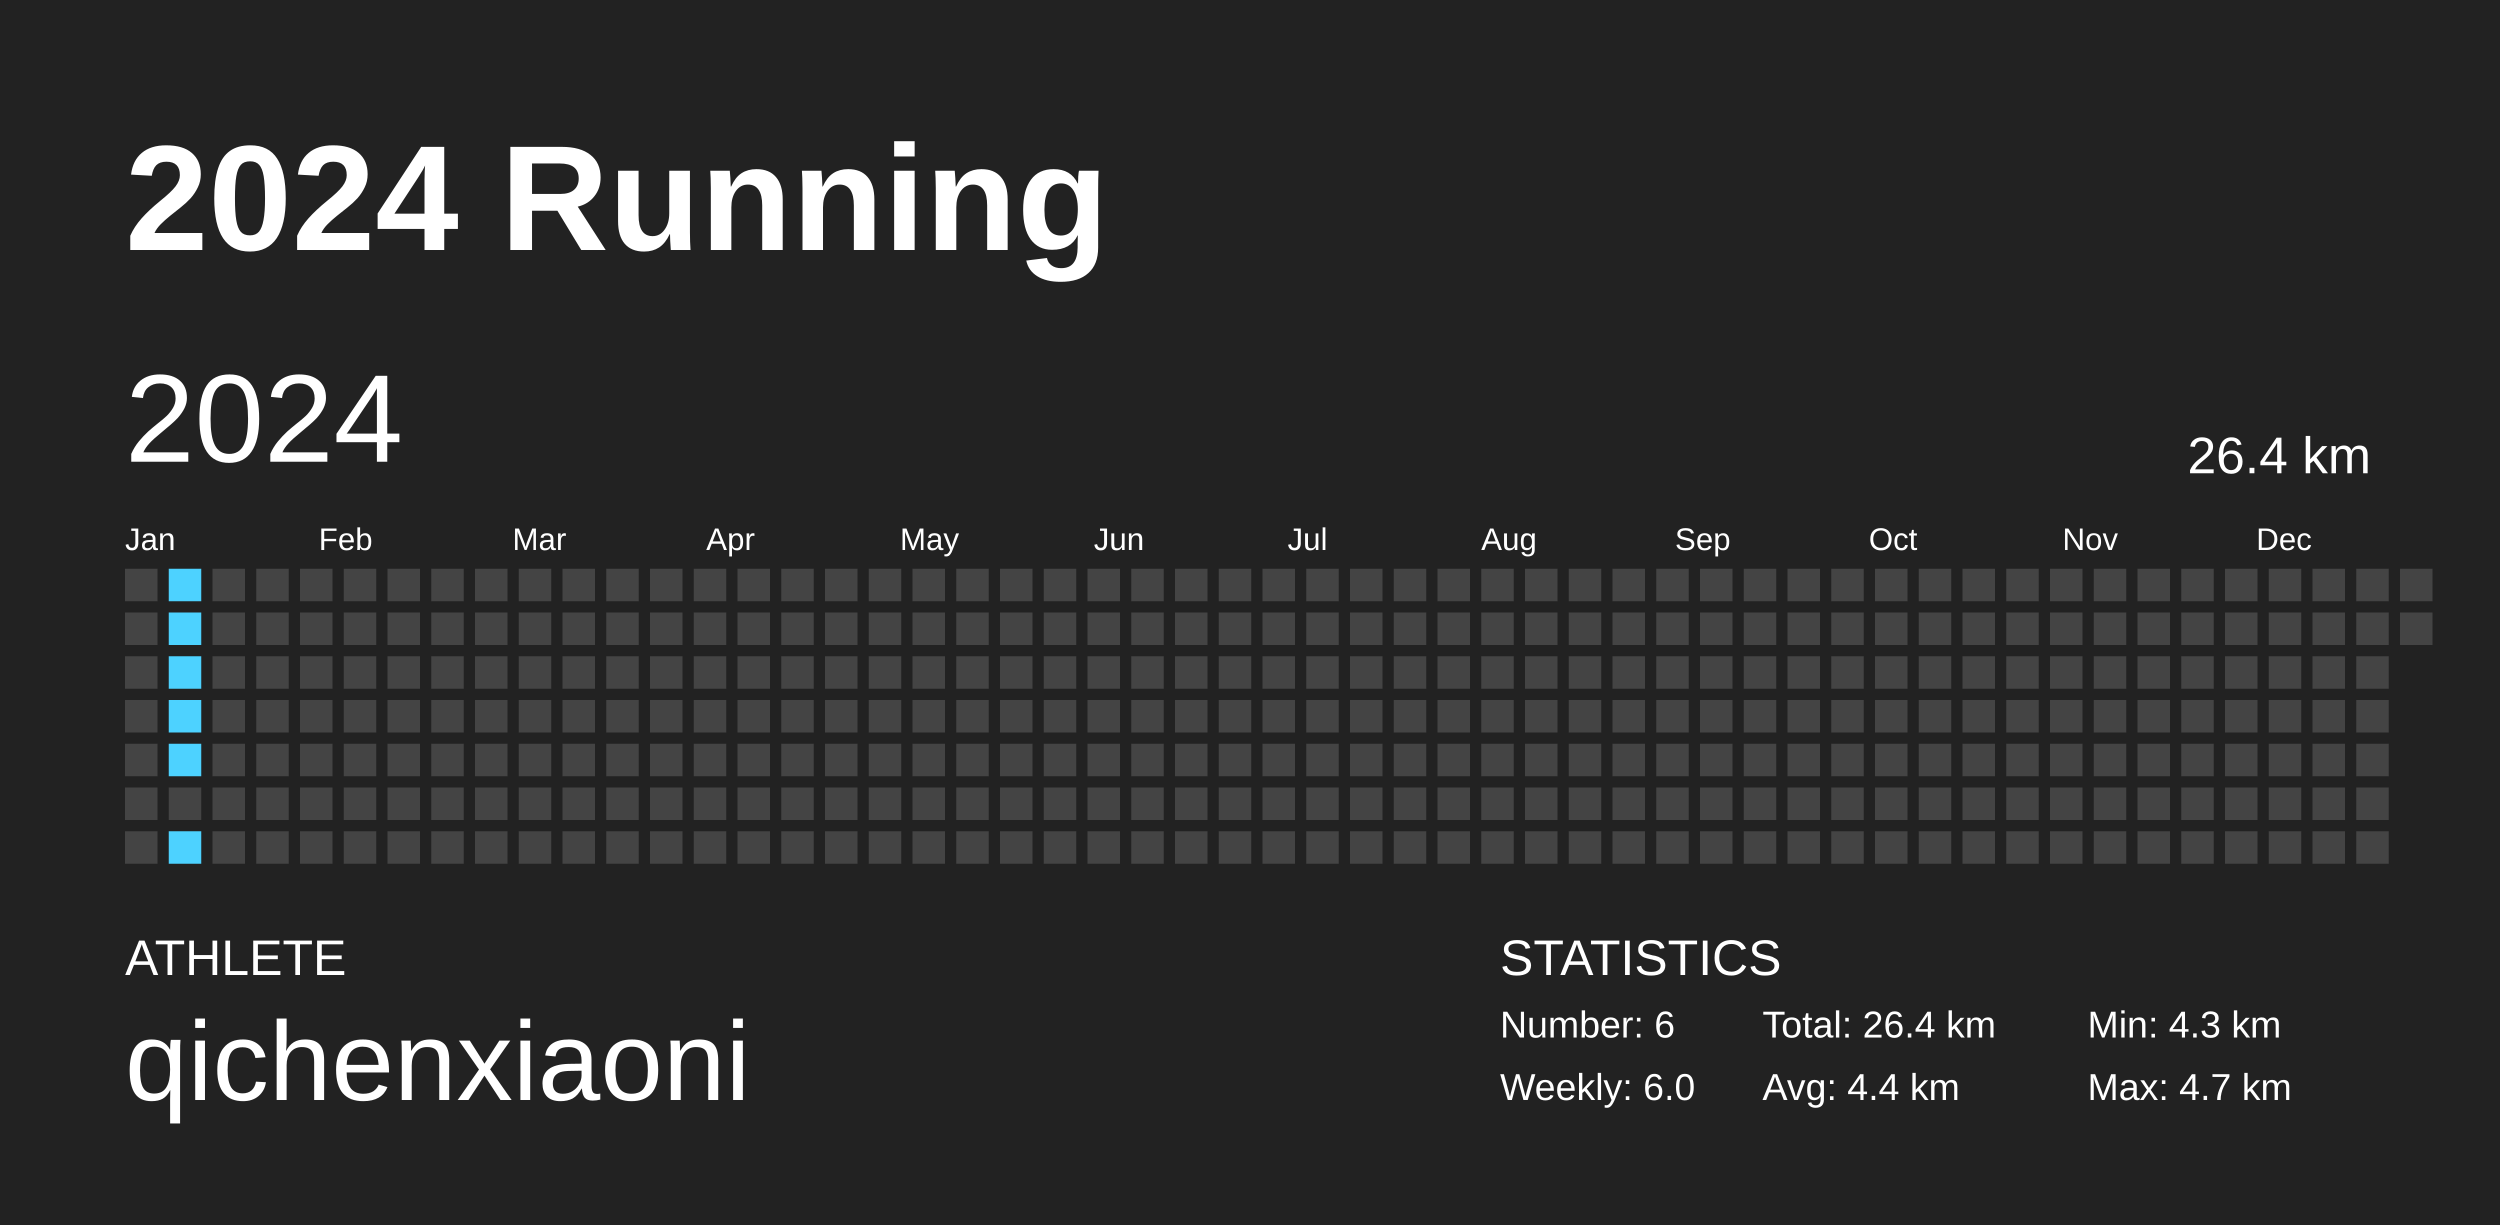
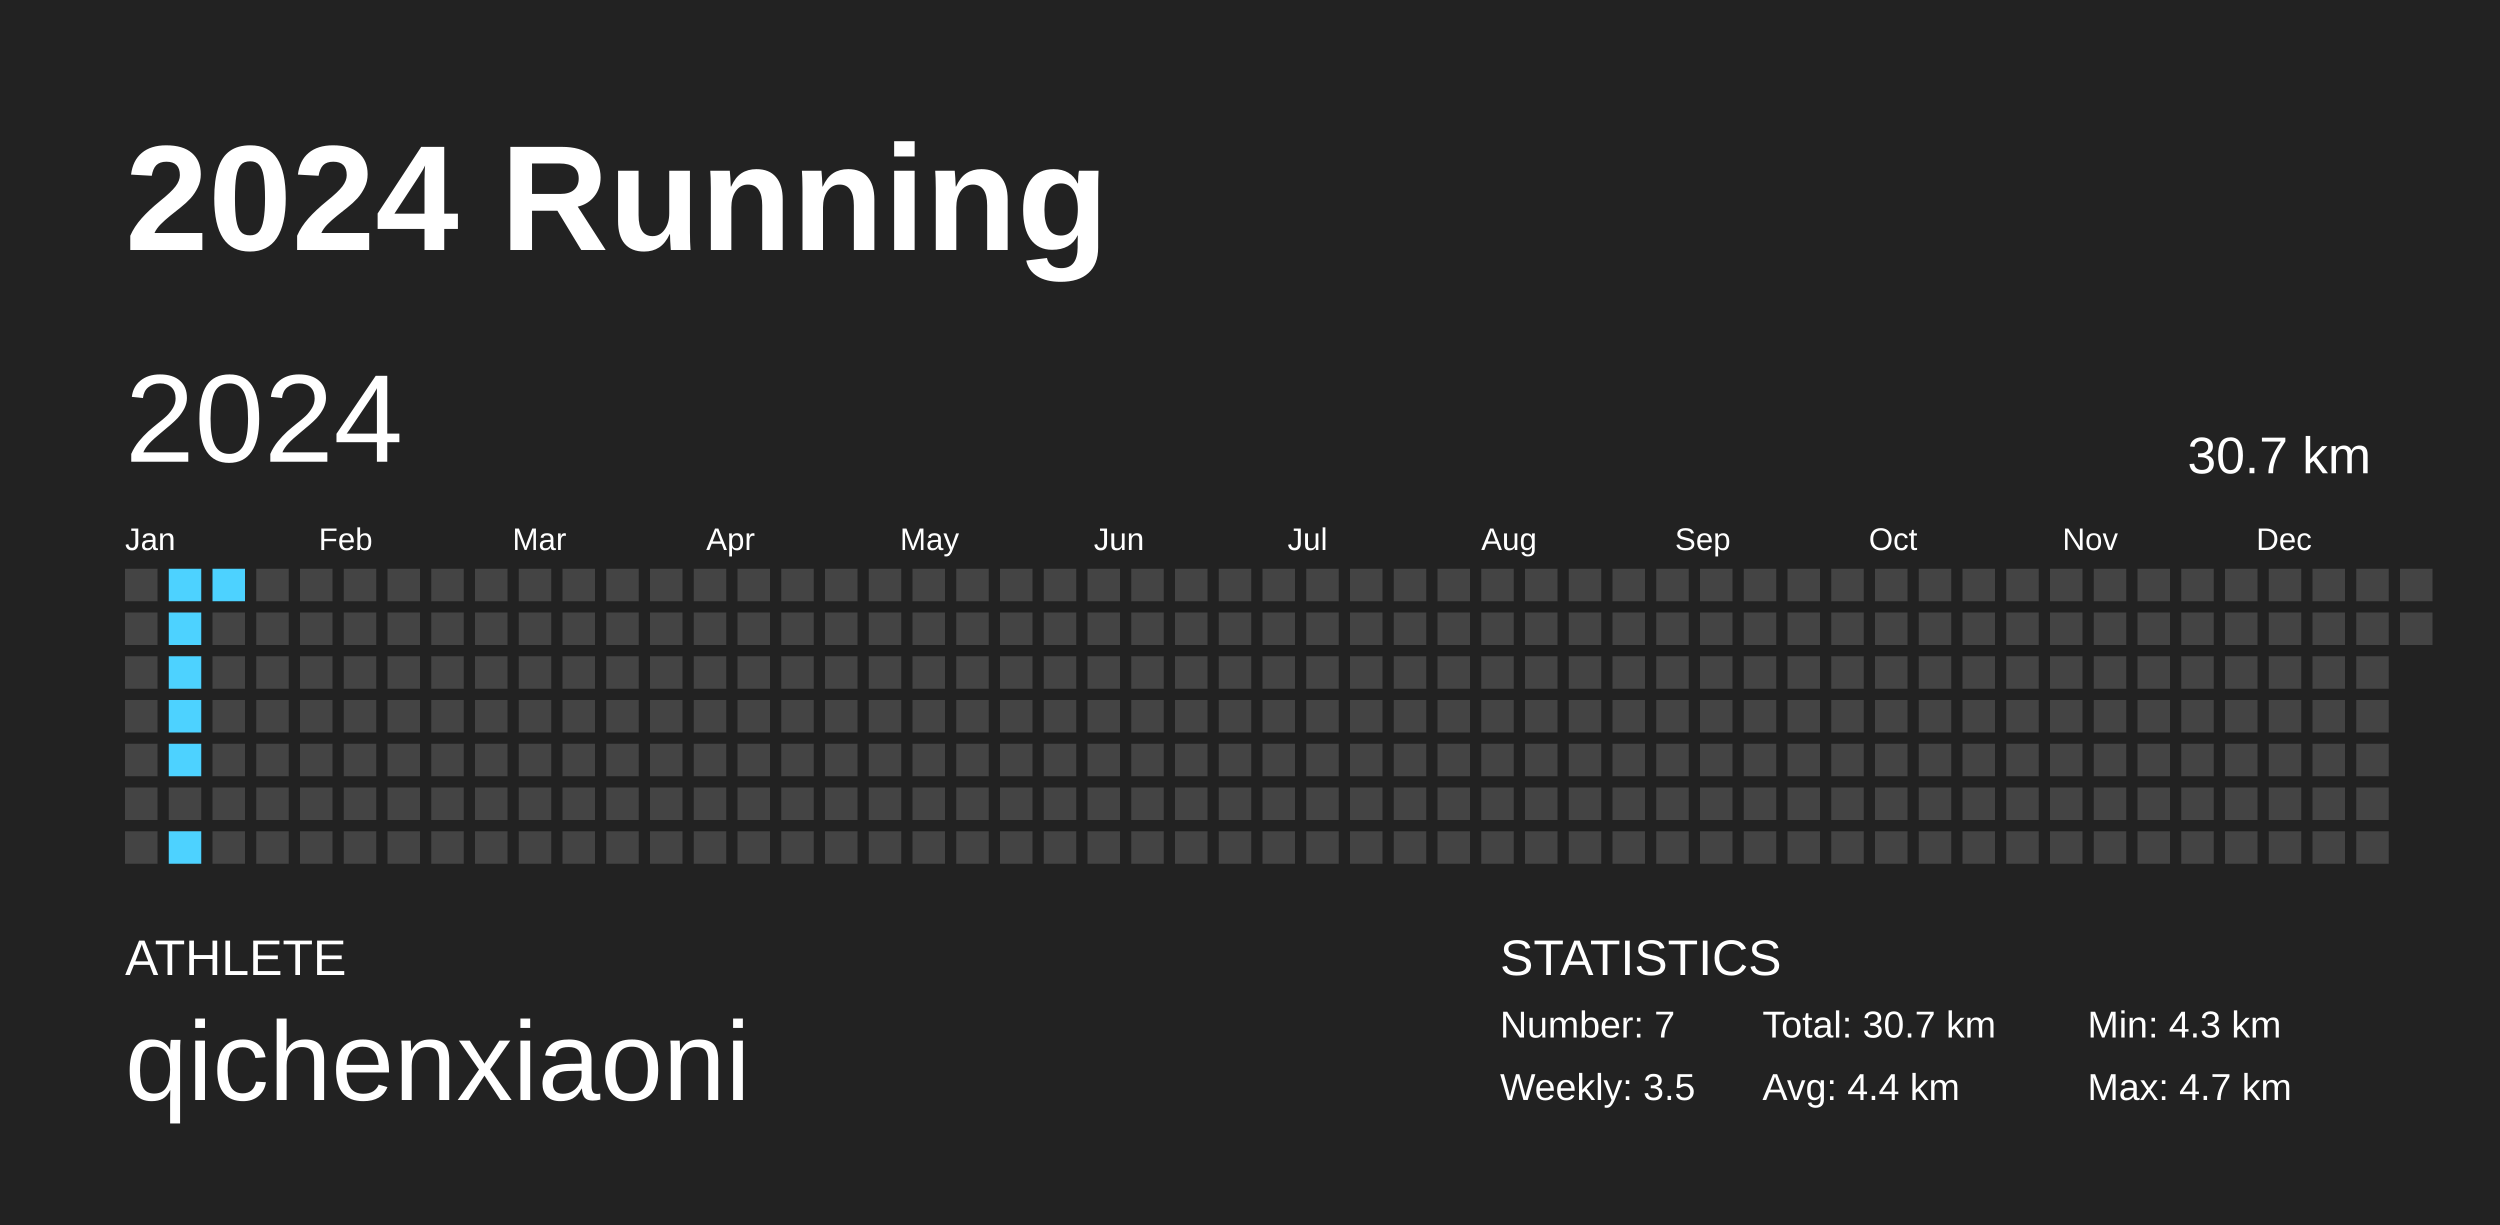
<svg xmlns="http://www.w3.org/2000/svg" baseProfile="full" height="98mm" version="1.1" viewBox="0,0,200,98" width="200mm">
  <defs />
  <rect fill="#222222" height="98" width="200" x="0" y="0" />
  <text fill="#FFFFFF" style="font-size:12px; font-family:Arial; font-weight:bold;" x="10" y="20">2024 Running</text>
  <text fill="#FFFFFF" style="font-size:4px; font-family:Arial" x="10" y="78">ATHLETE</text>
  <text fill="#FFFFFF" style="font-size:9px; font-family:Arial" x="10" y="88">qichenxiaoni</text>
  <text fill="#FFFFFF" style="font-size:4px; font-family:Arial" x="120" y="78">STATISTICS</text>
-   <text fill="#FFFFFF" style="font-size:3px; font-family:Arial" x="120" y="83">Number: 6</text>
-   <text fill="#FFFFFF" style="font-size:3px; font-family:Arial" x="120" y="88">Weekly: 6.0</text>
-   <text fill="#FFFFFF" style="font-size:3px; font-family:Arial" x="141" y="83">Total: 26.4 km</text>
+   <text fill="#FFFFFF" style="font-size:3px; font-family:Arial" x="120" y="83">Number: 7</text>
+   <text fill="#FFFFFF" style="font-size:3px; font-family:Arial" x="120" y="88">Weekly: 3.5</text>
+   <text fill="#FFFFFF" style="font-size:3px; font-family:Arial" x="141" y="83">Total: 30.7 km</text>
  <text fill="#FFFFFF" style="font-size:3px; font-family:Arial" x="141" y="88">Avg: 4.4 km</text>
  <text fill="#FFFFFF" style="font-size:3px; font-family:Arial" x="167" y="83">Min: 4.3 km</text>
  <text fill="#FFFFFF" style="font-size:3px; font-family:Arial" x="167" y="88">Max: 4.7 km</text>
  <text dominant-baseline="hanging" fill="#FFFFFF" style="font-size:10.0px; font-family:Arial;" x="10" y="30">2024</text>
-   <text dominant-baseline="hanging" fill="#FFFFFF" style="font-size:4.125px; font-family:Arial;" x="175" y="35">26.4 km</text>
+   <text dominant-baseline="hanging" fill="#FFFFFF" style="font-size:4.125px; font-family:Arial;" x="175" y="35">30.7 km</text>
  <text fill="#FFFFFF" style="font-size:2.5px; font-family:Arial" x="10.0" y="44">Jan</text>
  <text fill="#FFFFFF" style="font-size:2.5px; font-family:Arial" x="25.5" y="44">Feb</text>
  <text fill="#FFFFFF" style="font-size:2.5px; font-family:Arial" x="41.0" y="44">Mar</text>
  <text fill="#FFFFFF" style="font-size:2.5px; font-family:Arial" x="56.5" y="44">Apr</text>
  <text fill="#FFFFFF" style="font-size:2.5px; font-family:Arial" x="72.0" y="44">May</text>
  <text fill="#FFFFFF" style="font-size:2.5px; font-family:Arial" x="87.5" y="44">Jun</text>
  <text fill="#FFFFFF" style="font-size:2.5px; font-family:Arial" x="103.0" y="44">Jul</text>
  <text fill="#FFFFFF" style="font-size:2.5px; font-family:Arial" x="118.5" y="44">Aug</text>
  <text fill="#FFFFFF" style="font-size:2.5px; font-family:Arial" x="134.0" y="44">Sep</text>
  <text fill="#FFFFFF" style="font-size:2.5px; font-family:Arial" x="149.5" y="44">Oct</text>
  <text fill="#FFFFFF" style="font-size:2.5px; font-family:Arial" x="165.0" y="44">Nov</text>
  <text fill="#FFFFFF" style="font-size:2.5px; font-family:Arial" x="180.5" y="44">Dec</text>
  <rect fill="#444444" height="2.6" width="2.6" x="10.0" y="45.5" />
  <rect fill="#444444" height="2.6" width="2.6" x="10.0" y="49.0" />
  <rect fill="#444444" height="2.6" width="2.6" x="10.0" y="52.5" />
  <rect fill="#444444" height="2.6" width="2.6" x="10.0" y="56.0" />
  <rect fill="#444444" height="2.6" width="2.6" x="10.0" y="59.5" />
  <rect fill="#444444" height="2.6" width="2.6" x="10.0" y="63.0" />
  <rect fill="#444444" height="2.6" width="2.6" x="10.0" y="66.5" />
  <rect fill="#4dd2ff" height="2.6" width="2.6" x="13.5" y="45.5" />
  <rect fill="#4dd2ff" height="2.6" width="2.6" x="13.5" y="49.0" />
  <rect fill="#4dd2ff" height="2.6" width="2.6" x="13.5" y="52.5" />
  <rect fill="#4dd2ff" height="2.6" width="2.6" x="13.5" y="56.0" />
  <rect fill="#4dd2ff" height="2.6" width="2.6" x="13.5" y="59.5" />
  <rect fill="#444444" height="2.6" width="2.6" x="13.5" y="63.0" />
  <rect fill="#4dd2ff" height="2.6" width="2.6" x="13.5" y="66.5" />
-   <rect fill="#444444" height="2.6" width="2.6" x="17.0" y="45.5" />
+   <rect fill="#4dd2ff" height="2.6" width="2.6" x="17.0" y="45.5" />
  <rect fill="#444444" height="2.6" width="2.6" x="17.0" y="49.0" />
  <rect fill="#444444" height="2.6" width="2.6" x="17.0" y="52.5" />
  <rect fill="#444444" height="2.6" width="2.6" x="17.0" y="56.0" />
  <rect fill="#444444" height="2.6" width="2.6" x="17.0" y="59.5" />
  <rect fill="#444444" height="2.6" width="2.6" x="17.0" y="63.0" />
  <rect fill="#444444" height="2.6" width="2.6" x="17.0" y="66.5" />
  <rect fill="#444444" height="2.6" width="2.6" x="20.5" y="45.5" />
  <rect fill="#444444" height="2.6" width="2.6" x="20.5" y="49.0" />
  <rect fill="#444444" height="2.6" width="2.6" x="20.5" y="52.5" />
  <rect fill="#444444" height="2.6" width="2.6" x="20.5" y="56.0" />
  <rect fill="#444444" height="2.6" width="2.6" x="20.5" y="59.5" />
  <rect fill="#444444" height="2.6" width="2.6" x="20.5" y="63.0" />
  <rect fill="#444444" height="2.6" width="2.6" x="20.5" y="66.5" />
  <rect fill="#444444" height="2.6" width="2.6" x="24.0" y="45.5" />
  <rect fill="#444444" height="2.6" width="2.6" x="24.0" y="49.0" />
  <rect fill="#444444" height="2.6" width="2.6" x="24.0" y="52.5" />
  <rect fill="#444444" height="2.6" width="2.6" x="24.0" y="56.0" />
  <rect fill="#444444" height="2.6" width="2.6" x="24.0" y="59.5" />
  <rect fill="#444444" height="2.6" width="2.6" x="24.0" y="63.0" />
  <rect fill="#444444" height="2.6" width="2.6" x="24.0" y="66.5" />
  <rect fill="#444444" height="2.6" width="2.6" x="27.5" y="45.5" />
  <rect fill="#444444" height="2.6" width="2.6" x="27.5" y="49.0" />
  <rect fill="#444444" height="2.6" width="2.6" x="27.5" y="52.5" />
  <rect fill="#444444" height="2.6" width="2.6" x="27.5" y="56.0" />
  <rect fill="#444444" height="2.6" width="2.6" x="27.5" y="59.5" />
  <rect fill="#444444" height="2.6" width="2.6" x="27.5" y="63.0" />
  <rect fill="#444444" height="2.6" width="2.6" x="27.5" y="66.5" />
  <rect fill="#444444" height="2.6" width="2.6" x="31.0" y="45.5" />
  <rect fill="#444444" height="2.6" width="2.6" x="31.0" y="49.0" />
  <rect fill="#444444" height="2.6" width="2.6" x="31.0" y="52.5" />
  <rect fill="#444444" height="2.6" width="2.6" x="31.0" y="56.0" />
  <rect fill="#444444" height="2.6" width="2.6" x="31.0" y="59.5" />
  <rect fill="#444444" height="2.6" width="2.6" x="31.0" y="63.0" />
  <rect fill="#444444" height="2.6" width="2.6" x="31.0" y="66.5" />
  <rect fill="#444444" height="2.6" width="2.6" x="34.5" y="45.5" />
  <rect fill="#444444" height="2.6" width="2.6" x="34.5" y="49.0" />
  <rect fill="#444444" height="2.6" width="2.6" x="34.5" y="52.5" />
  <rect fill="#444444" height="2.6" width="2.6" x="34.5" y="56.0" />
  <rect fill="#444444" height="2.6" width="2.6" x="34.5" y="59.5" />
  <rect fill="#444444" height="2.6" width="2.6" x="34.5" y="63.0" />
  <rect fill="#444444" height="2.6" width="2.6" x="34.5" y="66.5" />
  <rect fill="#444444" height="2.6" width="2.6" x="38.0" y="45.5" />
  <rect fill="#444444" height="2.6" width="2.6" x="38.0" y="49.0" />
  <rect fill="#444444" height="2.6" width="2.6" x="38.0" y="52.5" />
  <rect fill="#444444" height="2.6" width="2.6" x="38.0" y="56.0" />
  <rect fill="#444444" height="2.6" width="2.6" x="38.0" y="59.5" />
  <rect fill="#444444" height="2.6" width="2.6" x="38.0" y="63.0" />
  <rect fill="#444444" height="2.6" width="2.6" x="38.0" y="66.5" />
  <rect fill="#444444" height="2.6" width="2.6" x="41.5" y="45.5" />
  <rect fill="#444444" height="2.6" width="2.6" x="41.5" y="49.0" />
  <rect fill="#444444" height="2.6" width="2.6" x="41.5" y="52.5" />
  <rect fill="#444444" height="2.6" width="2.6" x="41.5" y="56.0" />
  <rect fill="#444444" height="2.6" width="2.6" x="41.5" y="59.5" />
  <rect fill="#444444" height="2.6" width="2.6" x="41.5" y="63.0" />
  <rect fill="#444444" height="2.6" width="2.6" x="41.5" y="66.5" />
  <rect fill="#444444" height="2.6" width="2.6" x="45.0" y="45.5" />
  <rect fill="#444444" height="2.6" width="2.6" x="45.0" y="49.0" />
  <rect fill="#444444" height="2.6" width="2.6" x="45.0" y="52.5" />
  <rect fill="#444444" height="2.6" width="2.6" x="45.0" y="56.0" />
  <rect fill="#444444" height="2.6" width="2.6" x="45.0" y="59.5" />
  <rect fill="#444444" height="2.6" width="2.6" x="45.0" y="63.0" />
  <rect fill="#444444" height="2.6" width="2.6" x="45.0" y="66.5" />
  <rect fill="#444444" height="2.6" width="2.6" x="48.5" y="45.5" />
  <rect fill="#444444" height="2.6" width="2.6" x="48.5" y="49.0" />
  <rect fill="#444444" height="2.6" width="2.6" x="48.5" y="52.5" />
  <rect fill="#444444" height="2.6" width="2.6" x="48.5" y="56.0" />
  <rect fill="#444444" height="2.6" width="2.6" x="48.5" y="59.5" />
  <rect fill="#444444" height="2.6" width="2.6" x="48.5" y="63.0" />
  <rect fill="#444444" height="2.6" width="2.6" x="48.5" y="66.5" />
  <rect fill="#444444" height="2.6" width="2.6" x="52.0" y="45.5" />
  <rect fill="#444444" height="2.6" width="2.6" x="52.0" y="49.0" />
  <rect fill="#444444" height="2.6" width="2.6" x="52.0" y="52.5" />
  <rect fill="#444444" height="2.6" width="2.6" x="52.0" y="56.0" />
  <rect fill="#444444" height="2.6" width="2.6" x="52.0" y="59.5" />
  <rect fill="#444444" height="2.6" width="2.6" x="52.0" y="63.0" />
  <rect fill="#444444" height="2.6" width="2.6" x="52.0" y="66.5" />
  <rect fill="#444444" height="2.6" width="2.6" x="55.5" y="45.5" />
  <rect fill="#444444" height="2.6" width="2.6" x="55.5" y="49.0" />
  <rect fill="#444444" height="2.6" width="2.6" x="55.5" y="52.5" />
  <rect fill="#444444" height="2.6" width="2.6" x="55.5" y="56.0" />
  <rect fill="#444444" height="2.6" width="2.6" x="55.5" y="59.5" />
  <rect fill="#444444" height="2.6" width="2.6" x="55.5" y="63.0" />
  <rect fill="#444444" height="2.6" width="2.6" x="55.5" y="66.5" />
  <rect fill="#444444" height="2.6" width="2.6" x="59.0" y="45.5" />
  <rect fill="#444444" height="2.6" width="2.6" x="59.0" y="49.0" />
  <rect fill="#444444" height="2.6" width="2.6" x="59.0" y="52.5" />
  <rect fill="#444444" height="2.6" width="2.6" x="59.0" y="56.0" />
  <rect fill="#444444" height="2.6" width="2.6" x="59.0" y="59.5" />
  <rect fill="#444444" height="2.6" width="2.6" x="59.0" y="63.0" />
  <rect fill="#444444" height="2.6" width="2.6" x="59.0" y="66.5" />
  <rect fill="#444444" height="2.6" width="2.6" x="62.5" y="45.5" />
  <rect fill="#444444" height="2.6" width="2.6" x="62.5" y="49.0" />
  <rect fill="#444444" height="2.6" width="2.6" x="62.5" y="52.5" />
  <rect fill="#444444" height="2.6" width="2.6" x="62.5" y="56.0" />
  <rect fill="#444444" height="2.6" width="2.6" x="62.5" y="59.5" />
  <rect fill="#444444" height="2.6" width="2.6" x="62.5" y="63.0" />
  <rect fill="#444444" height="2.6" width="2.6" x="62.5" y="66.5" />
  <rect fill="#444444" height="2.6" width="2.6" x="66.0" y="45.5" />
  <rect fill="#444444" height="2.6" width="2.6" x="66.0" y="49.0" />
  <rect fill="#444444" height="2.6" width="2.6" x="66.0" y="52.5" />
  <rect fill="#444444" height="2.6" width="2.6" x="66.0" y="56.0" />
  <rect fill="#444444" height="2.6" width="2.6" x="66.0" y="59.5" />
  <rect fill="#444444" height="2.6" width="2.6" x="66.0" y="63.0" />
  <rect fill="#444444" height="2.6" width="2.6" x="66.0" y="66.5" />
  <rect fill="#444444" height="2.6" width="2.6" x="69.5" y="45.5" />
  <rect fill="#444444" height="2.6" width="2.6" x="69.5" y="49.0" />
  <rect fill="#444444" height="2.6" width="2.6" x="69.5" y="52.5" />
  <rect fill="#444444" height="2.6" width="2.6" x="69.5" y="56.0" />
  <rect fill="#444444" height="2.6" width="2.6" x="69.5" y="59.5" />
  <rect fill="#444444" height="2.6" width="2.6" x="69.5" y="63.0" />
  <rect fill="#444444" height="2.6" width="2.6" x="69.5" y="66.5" />
  <rect fill="#444444" height="2.6" width="2.6" x="73.0" y="45.5" />
  <rect fill="#444444" height="2.6" width="2.6" x="73.0" y="49.0" />
  <rect fill="#444444" height="2.6" width="2.6" x="73.0" y="52.5" />
  <rect fill="#444444" height="2.6" width="2.6" x="73.0" y="56.0" />
  <rect fill="#444444" height="2.6" width="2.6" x="73.0" y="59.5" />
  <rect fill="#444444" height="2.6" width="2.6" x="73.0" y="63.0" />
  <rect fill="#444444" height="2.6" width="2.6" x="73.0" y="66.5" />
  <rect fill="#444444" height="2.6" width="2.6" x="76.5" y="45.5" />
  <rect fill="#444444" height="2.6" width="2.6" x="76.5" y="49.0" />
  <rect fill="#444444" height="2.6" width="2.6" x="76.5" y="52.5" />
  <rect fill="#444444" height="2.6" width="2.6" x="76.5" y="56.0" />
  <rect fill="#444444" height="2.6" width="2.6" x="76.5" y="59.5" />
  <rect fill="#444444" height="2.6" width="2.6" x="76.5" y="63.0" />
  <rect fill="#444444" height="2.6" width="2.6" x="76.5" y="66.5" />
  <rect fill="#444444" height="2.6" width="2.6" x="80.0" y="45.5" />
  <rect fill="#444444" height="2.6" width="2.6" x="80.0" y="49.0" />
  <rect fill="#444444" height="2.6" width="2.6" x="80.0" y="52.5" />
  <rect fill="#444444" height="2.6" width="2.6" x="80.0" y="56.0" />
  <rect fill="#444444" height="2.6" width="2.6" x="80.0" y="59.5" />
  <rect fill="#444444" height="2.6" width="2.6" x="80.0" y="63.0" />
  <rect fill="#444444" height="2.6" width="2.6" x="80.0" y="66.5" />
  <rect fill="#444444" height="2.6" width="2.6" x="83.5" y="45.5" />
  <rect fill="#444444" height="2.6" width="2.6" x="83.5" y="49.0" />
  <rect fill="#444444" height="2.6" width="2.6" x="83.5" y="52.5" />
  <rect fill="#444444" height="2.6" width="2.6" x="83.5" y="56.0" />
  <rect fill="#444444" height="2.6" width="2.6" x="83.5" y="59.5" />
  <rect fill="#444444" height="2.6" width="2.6" x="83.5" y="63.0" />
  <rect fill="#444444" height="2.6" width="2.6" x="83.5" y="66.5" />
  <rect fill="#444444" height="2.6" width="2.6" x="87.0" y="45.5" />
  <rect fill="#444444" height="2.6" width="2.6" x="87.0" y="49.0" />
  <rect fill="#444444" height="2.6" width="2.6" x="87.0" y="52.5" />
  <rect fill="#444444" height="2.6" width="2.6" x="87.0" y="56.0" />
  <rect fill="#444444" height="2.6" width="2.6" x="87.0" y="59.5" />
  <rect fill="#444444" height="2.6" width="2.6" x="87.0" y="63.0" />
  <rect fill="#444444" height="2.6" width="2.6" x="87.0" y="66.5" />
  <rect fill="#444444" height="2.6" width="2.6" x="90.5" y="45.5" />
  <rect fill="#444444" height="2.6" width="2.6" x="90.5" y="49.0" />
  <rect fill="#444444" height="2.6" width="2.6" x="90.5" y="52.5" />
  <rect fill="#444444" height="2.6" width="2.6" x="90.5" y="56.0" />
  <rect fill="#444444" height="2.6" width="2.6" x="90.5" y="59.5" />
  <rect fill="#444444" height="2.6" width="2.6" x="90.5" y="63.0" />
  <rect fill="#444444" height="2.6" width="2.6" x="90.5" y="66.5" />
  <rect fill="#444444" height="2.6" width="2.6" x="94.0" y="45.5" />
  <rect fill="#444444" height="2.6" width="2.6" x="94.0" y="49.0" />
  <rect fill="#444444" height="2.6" width="2.6" x="94.0" y="52.5" />
  <rect fill="#444444" height="2.6" width="2.6" x="94.0" y="56.0" />
  <rect fill="#444444" height="2.6" width="2.6" x="94.0" y="59.5" />
  <rect fill="#444444" height="2.6" width="2.6" x="94.0" y="63.0" />
  <rect fill="#444444" height="2.6" width="2.6" x="94.0" y="66.5" />
  <rect fill="#444444" height="2.6" width="2.6" x="97.5" y="45.5" />
  <rect fill="#444444" height="2.6" width="2.6" x="97.5" y="49.0" />
  <rect fill="#444444" height="2.6" width="2.6" x="97.5" y="52.5" />
  <rect fill="#444444" height="2.6" width="2.6" x="97.5" y="56.0" />
  <rect fill="#444444" height="2.6" width="2.6" x="97.5" y="59.5" />
  <rect fill="#444444" height="2.6" width="2.6" x="97.5" y="63.0" />
  <rect fill="#444444" height="2.6" width="2.6" x="97.5" y="66.5" />
  <rect fill="#444444" height="2.6" width="2.6" x="101.0" y="45.5" />
  <rect fill="#444444" height="2.6" width="2.6" x="101.0" y="49.0" />
  <rect fill="#444444" height="2.6" width="2.6" x="101.0" y="52.5" />
  <rect fill="#444444" height="2.6" width="2.6" x="101.0" y="56.0" />
  <rect fill="#444444" height="2.6" width="2.6" x="101.0" y="59.5" />
  <rect fill="#444444" height="2.6" width="2.6" x="101.0" y="63.0" />
  <rect fill="#444444" height="2.6" width="2.6" x="101.0" y="66.5" />
  <rect fill="#444444" height="2.6" width="2.6" x="104.5" y="45.5" />
  <rect fill="#444444" height="2.6" width="2.6" x="104.5" y="49.0" />
  <rect fill="#444444" height="2.6" width="2.6" x="104.5" y="52.5" />
  <rect fill="#444444" height="2.6" width="2.6" x="104.5" y="56.0" />
  <rect fill="#444444" height="2.6" width="2.6" x="104.5" y="59.5" />
  <rect fill="#444444" height="2.6" width="2.6" x="104.5" y="63.0" />
  <rect fill="#444444" height="2.6" width="2.6" x="104.5" y="66.5" />
  <rect fill="#444444" height="2.6" width="2.6" x="108.0" y="45.5" />
  <rect fill="#444444" height="2.6" width="2.6" x="108.0" y="49.0" />
  <rect fill="#444444" height="2.6" width="2.6" x="108.0" y="52.5" />
  <rect fill="#444444" height="2.6" width="2.6" x="108.0" y="56.0" />
  <rect fill="#444444" height="2.6" width="2.6" x="108.0" y="59.5" />
  <rect fill="#444444" height="2.6" width="2.6" x="108.0" y="63.0" />
  <rect fill="#444444" height="2.6" width="2.6" x="108.0" y="66.5" />
  <rect fill="#444444" height="2.6" width="2.6" x="111.5" y="45.5" />
  <rect fill="#444444" height="2.6" width="2.6" x="111.5" y="49.0" />
  <rect fill="#444444" height="2.6" width="2.6" x="111.5" y="52.5" />
  <rect fill="#444444" height="2.6" width="2.6" x="111.5" y="56.0" />
  <rect fill="#444444" height="2.6" width="2.6" x="111.5" y="59.5" />
  <rect fill="#444444" height="2.6" width="2.6" x="111.5" y="63.0" />
  <rect fill="#444444" height="2.6" width="2.6" x="111.5" y="66.5" />
  <rect fill="#444444" height="2.6" width="2.6" x="115.0" y="45.5" />
  <rect fill="#444444" height="2.6" width="2.6" x="115.0" y="49.0" />
  <rect fill="#444444" height="2.6" width="2.6" x="115.0" y="52.5" />
  <rect fill="#444444" height="2.6" width="2.6" x="115.0" y="56.0" />
  <rect fill="#444444" height="2.6" width="2.6" x="115.0" y="59.5" />
  <rect fill="#444444" height="2.6" width="2.6" x="115.0" y="63.0" />
  <rect fill="#444444" height="2.6" width="2.6" x="115.0" y="66.5" />
  <rect fill="#444444" height="2.6" width="2.6" x="118.5" y="45.5" />
  <rect fill="#444444" height="2.6" width="2.6" x="118.5" y="49.0" />
  <rect fill="#444444" height="2.6" width="2.6" x="118.5" y="52.5" />
  <rect fill="#444444" height="2.6" width="2.6" x="118.5" y="56.0" />
  <rect fill="#444444" height="2.6" width="2.6" x="118.5" y="59.5" />
  <rect fill="#444444" height="2.6" width="2.6" x="118.5" y="63.0" />
  <rect fill="#444444" height="2.6" width="2.6" x="118.5" y="66.5" />
  <rect fill="#444444" height="2.6" width="2.6" x="122.0" y="45.5" />
  <rect fill="#444444" height="2.6" width="2.6" x="122.0" y="49.0" />
  <rect fill="#444444" height="2.6" width="2.6" x="122.0" y="52.5" />
  <rect fill="#444444" height="2.6" width="2.6" x="122.0" y="56.0" />
  <rect fill="#444444" height="2.6" width="2.6" x="122.0" y="59.5" />
  <rect fill="#444444" height="2.6" width="2.6" x="122.0" y="63.0" />
  <rect fill="#444444" height="2.6" width="2.6" x="122.0" y="66.5" />
  <rect fill="#444444" height="2.6" width="2.6" x="125.5" y="45.5" />
  <rect fill="#444444" height="2.6" width="2.6" x="125.5" y="49.0" />
  <rect fill="#444444" height="2.6" width="2.6" x="125.5" y="52.5" />
  <rect fill="#444444" height="2.6" width="2.6" x="125.5" y="56.0" />
  <rect fill="#444444" height="2.6" width="2.6" x="125.5" y="59.5" />
  <rect fill="#444444" height="2.6" width="2.6" x="125.5" y="63.0" />
  <rect fill="#444444" height="2.6" width="2.6" x="125.5" y="66.5" />
  <rect fill="#444444" height="2.6" width="2.6" x="129.0" y="45.5" />
  <rect fill="#444444" height="2.6" width="2.6" x="129.0" y="49.0" />
  <rect fill="#444444" height="2.6" width="2.6" x="129.0" y="52.5" />
  <rect fill="#444444" height="2.6" width="2.6" x="129.0" y="56.0" />
  <rect fill="#444444" height="2.6" width="2.6" x="129.0" y="59.5" />
  <rect fill="#444444" height="2.6" width="2.6" x="129.0" y="63.0" />
  <rect fill="#444444" height="2.6" width="2.6" x="129.0" y="66.5" />
  <rect fill="#444444" height="2.6" width="2.6" x="132.5" y="45.5" />
  <rect fill="#444444" height="2.6" width="2.6" x="132.5" y="49.0" />
  <rect fill="#444444" height="2.6" width="2.6" x="132.5" y="52.5" />
  <rect fill="#444444" height="2.6" width="2.6" x="132.5" y="56.0" />
  <rect fill="#444444" height="2.6" width="2.6" x="132.5" y="59.5" />
  <rect fill="#444444" height="2.6" width="2.6" x="132.5" y="63.0" />
  <rect fill="#444444" height="2.6" width="2.6" x="132.5" y="66.5" />
  <rect fill="#444444" height="2.6" width="2.6" x="136.0" y="45.5" />
  <rect fill="#444444" height="2.6" width="2.6" x="136.0" y="49.0" />
  <rect fill="#444444" height="2.6" width="2.6" x="136.0" y="52.5" />
  <rect fill="#444444" height="2.6" width="2.6" x="136.0" y="56.0" />
  <rect fill="#444444" height="2.6" width="2.6" x="136.0" y="59.5" />
  <rect fill="#444444" height="2.6" width="2.6" x="136.0" y="63.0" />
  <rect fill="#444444" height="2.6" width="2.6" x="136.0" y="66.5" />
  <rect fill="#444444" height="2.6" width="2.6" x="139.5" y="45.5" />
  <rect fill="#444444" height="2.6" width="2.6" x="139.5" y="49.0" />
  <rect fill="#444444" height="2.6" width="2.6" x="139.5" y="52.5" />
  <rect fill="#444444" height="2.6" width="2.6" x="139.5" y="56.0" />
  <rect fill="#444444" height="2.6" width="2.6" x="139.5" y="59.5" />
  <rect fill="#444444" height="2.6" width="2.6" x="139.5" y="63.0" />
  <rect fill="#444444" height="2.6" width="2.6" x="139.5" y="66.5" />
  <rect fill="#444444" height="2.6" width="2.6" x="143.0" y="45.5" />
  <rect fill="#444444" height="2.6" width="2.6" x="143.0" y="49.0" />
  <rect fill="#444444" height="2.6" width="2.6" x="143.0" y="52.5" />
  <rect fill="#444444" height="2.6" width="2.6" x="143.0" y="56.0" />
  <rect fill="#444444" height="2.6" width="2.6" x="143.0" y="59.5" />
  <rect fill="#444444" height="2.6" width="2.6" x="143.0" y="63.0" />
  <rect fill="#444444" height="2.6" width="2.6" x="143.0" y="66.5" />
  <rect fill="#444444" height="2.6" width="2.6" x="146.5" y="45.5" />
  <rect fill="#444444" height="2.6" width="2.6" x="146.5" y="49.0" />
  <rect fill="#444444" height="2.6" width="2.6" x="146.5" y="52.5" />
  <rect fill="#444444" height="2.6" width="2.6" x="146.5" y="56.0" />
  <rect fill="#444444" height="2.6" width="2.6" x="146.5" y="59.5" />
  <rect fill="#444444" height="2.6" width="2.6" x="146.5" y="63.0" />
  <rect fill="#444444" height="2.6" width="2.6" x="146.5" y="66.5" />
  <rect fill="#444444" height="2.6" width="2.6" x="150.0" y="45.5" />
  <rect fill="#444444" height="2.6" width="2.6" x="150.0" y="49.0" />
  <rect fill="#444444" height="2.6" width="2.6" x="150.0" y="52.5" />
  <rect fill="#444444" height="2.6" width="2.6" x="150.0" y="56.0" />
  <rect fill="#444444" height="2.6" width="2.6" x="150.0" y="59.5" />
  <rect fill="#444444" height="2.6" width="2.6" x="150.0" y="63.0" />
  <rect fill="#444444" height="2.6" width="2.6" x="150.0" y="66.5" />
  <rect fill="#444444" height="2.6" width="2.6" x="153.5" y="45.5" />
  <rect fill="#444444" height="2.6" width="2.6" x="153.5" y="49.0" />
  <rect fill="#444444" height="2.6" width="2.6" x="153.5" y="52.5" />
  <rect fill="#444444" height="2.6" width="2.6" x="153.5" y="56.0" />
  <rect fill="#444444" height="2.6" width="2.6" x="153.5" y="59.5" />
  <rect fill="#444444" height="2.6" width="2.6" x="153.5" y="63.0" />
  <rect fill="#444444" height="2.6" width="2.6" x="153.5" y="66.5" />
  <rect fill="#444444" height="2.6" width="2.6" x="157.0" y="45.5" />
  <rect fill="#444444" height="2.6" width="2.6" x="157.0" y="49.0" />
  <rect fill="#444444" height="2.6" width="2.6" x="157.0" y="52.5" />
  <rect fill="#444444" height="2.6" width="2.6" x="157.0" y="56.0" />
  <rect fill="#444444" height="2.6" width="2.6" x="157.0" y="59.5" />
  <rect fill="#444444" height="2.6" width="2.6" x="157.0" y="63.0" />
  <rect fill="#444444" height="2.6" width="2.6" x="157.0" y="66.5" />
  <rect fill="#444444" height="2.6" width="2.6" x="160.5" y="45.5" />
  <rect fill="#444444" height="2.6" width="2.6" x="160.5" y="49.0" />
  <rect fill="#444444" height="2.6" width="2.6" x="160.5" y="52.5" />
  <rect fill="#444444" height="2.6" width="2.6" x="160.5" y="56.0" />
  <rect fill="#444444" height="2.6" width="2.6" x="160.5" y="59.5" />
  <rect fill="#444444" height="2.6" width="2.6" x="160.5" y="63.0" />
  <rect fill="#444444" height="2.6" width="2.6" x="160.5" y="66.5" />
  <rect fill="#444444" height="2.6" width="2.6" x="164.0" y="45.5" />
  <rect fill="#444444" height="2.6" width="2.6" x="164.0" y="49.0" />
  <rect fill="#444444" height="2.6" width="2.6" x="164.0" y="52.5" />
  <rect fill="#444444" height="2.6" width="2.6" x="164.0" y="56.0" />
  <rect fill="#444444" height="2.6" width="2.6" x="164.0" y="59.5" />
  <rect fill="#444444" height="2.6" width="2.6" x="164.0" y="63.0" />
  <rect fill="#444444" height="2.6" width="2.6" x="164.0" y="66.5" />
  <rect fill="#444444" height="2.6" width="2.6" x="167.5" y="45.5" />
  <rect fill="#444444" height="2.6" width="2.6" x="167.5" y="49.0" />
  <rect fill="#444444" height="2.6" width="2.6" x="167.5" y="52.5" />
  <rect fill="#444444" height="2.6" width="2.6" x="167.5" y="56.0" />
  <rect fill="#444444" height="2.6" width="2.6" x="167.5" y="59.5" />
  <rect fill="#444444" height="2.6" width="2.6" x="167.5" y="63.0" />
  <rect fill="#444444" height="2.6" width="2.6" x="167.5" y="66.5" />
  <rect fill="#444444" height="2.6" width="2.6" x="171.0" y="45.5" />
  <rect fill="#444444" height="2.6" width="2.6" x="171.0" y="49.0" />
  <rect fill="#444444" height="2.6" width="2.6" x="171.0" y="52.5" />
  <rect fill="#444444" height="2.6" width="2.6" x="171.0" y="56.0" />
  <rect fill="#444444" height="2.6" width="2.6" x="171.0" y="59.5" />
  <rect fill="#444444" height="2.6" width="2.6" x="171.0" y="63.0" />
  <rect fill="#444444" height="2.6" width="2.6" x="171.0" y="66.5" />
  <rect fill="#444444" height="2.6" width="2.6" x="174.5" y="45.5" />
  <rect fill="#444444" height="2.6" width="2.6" x="174.5" y="49.0" />
  <rect fill="#444444" height="2.6" width="2.6" x="174.5" y="52.5" />
  <rect fill="#444444" height="2.6" width="2.6" x="174.5" y="56.0" />
  <rect fill="#444444" height="2.6" width="2.6" x="174.5" y="59.5" />
  <rect fill="#444444" height="2.6" width="2.6" x="174.5" y="63.0" />
  <rect fill="#444444" height="2.6" width="2.6" x="174.5" y="66.5" />
  <rect fill="#444444" height="2.6" width="2.6" x="178.0" y="45.5" />
  <rect fill="#444444" height="2.6" width="2.6" x="178.0" y="49.0" />
  <rect fill="#444444" height="2.6" width="2.6" x="178.0" y="52.5" />
  <rect fill="#444444" height="2.6" width="2.6" x="178.0" y="56.0" />
  <rect fill="#444444" height="2.6" width="2.6" x="178.0" y="59.5" />
  <rect fill="#444444" height="2.6" width="2.6" x="178.0" y="63.0" />
  <rect fill="#444444" height="2.6" width="2.6" x="178.0" y="66.5" />
  <rect fill="#444444" height="2.6" width="2.6" x="181.5" y="45.5" />
  <rect fill="#444444" height="2.6" width="2.6" x="181.5" y="49.0" />
  <rect fill="#444444" height="2.6" width="2.6" x="181.5" y="52.5" />
  <rect fill="#444444" height="2.6" width="2.6" x="181.5" y="56.0" />
  <rect fill="#444444" height="2.6" width="2.6" x="181.5" y="59.5" />
  <rect fill="#444444" height="2.6" width="2.6" x="181.5" y="63.0" />
  <rect fill="#444444" height="2.6" width="2.6" x="181.5" y="66.5" />
  <rect fill="#444444" height="2.6" width="2.6" x="185.0" y="45.5" />
  <rect fill="#444444" height="2.6" width="2.6" x="185.0" y="49.0" />
  <rect fill="#444444" height="2.6" width="2.6" x="185.0" y="52.5" />
  <rect fill="#444444" height="2.6" width="2.6" x="185.0" y="56.0" />
  <rect fill="#444444" height="2.6" width="2.6" x="185.0" y="59.5" />
  <rect fill="#444444" height="2.6" width="2.6" x="185.0" y="63.0" />
  <rect fill="#444444" height="2.6" width="2.6" x="185.0" y="66.5" />
  <rect fill="#444444" height="2.6" width="2.6" x="188.5" y="45.5" />
  <rect fill="#444444" height="2.6" width="2.6" x="188.5" y="49.0" />
  <rect fill="#444444" height="2.6" width="2.6" x="188.5" y="52.5" />
  <rect fill="#444444" height="2.6" width="2.6" x="188.5" y="56.0" />
  <rect fill="#444444" height="2.6" width="2.6" x="188.5" y="59.5" />
  <rect fill="#444444" height="2.6" width="2.6" x="188.5" y="63.0" />
  <rect fill="#444444" height="2.6" width="2.6" x="188.5" y="66.5" />
  <rect fill="#444444" height="2.6" width="2.6" x="192.0" y="45.5" />
  <rect fill="#444444" height="2.6" width="2.6" x="192.0" y="49.0" />
</svg>
